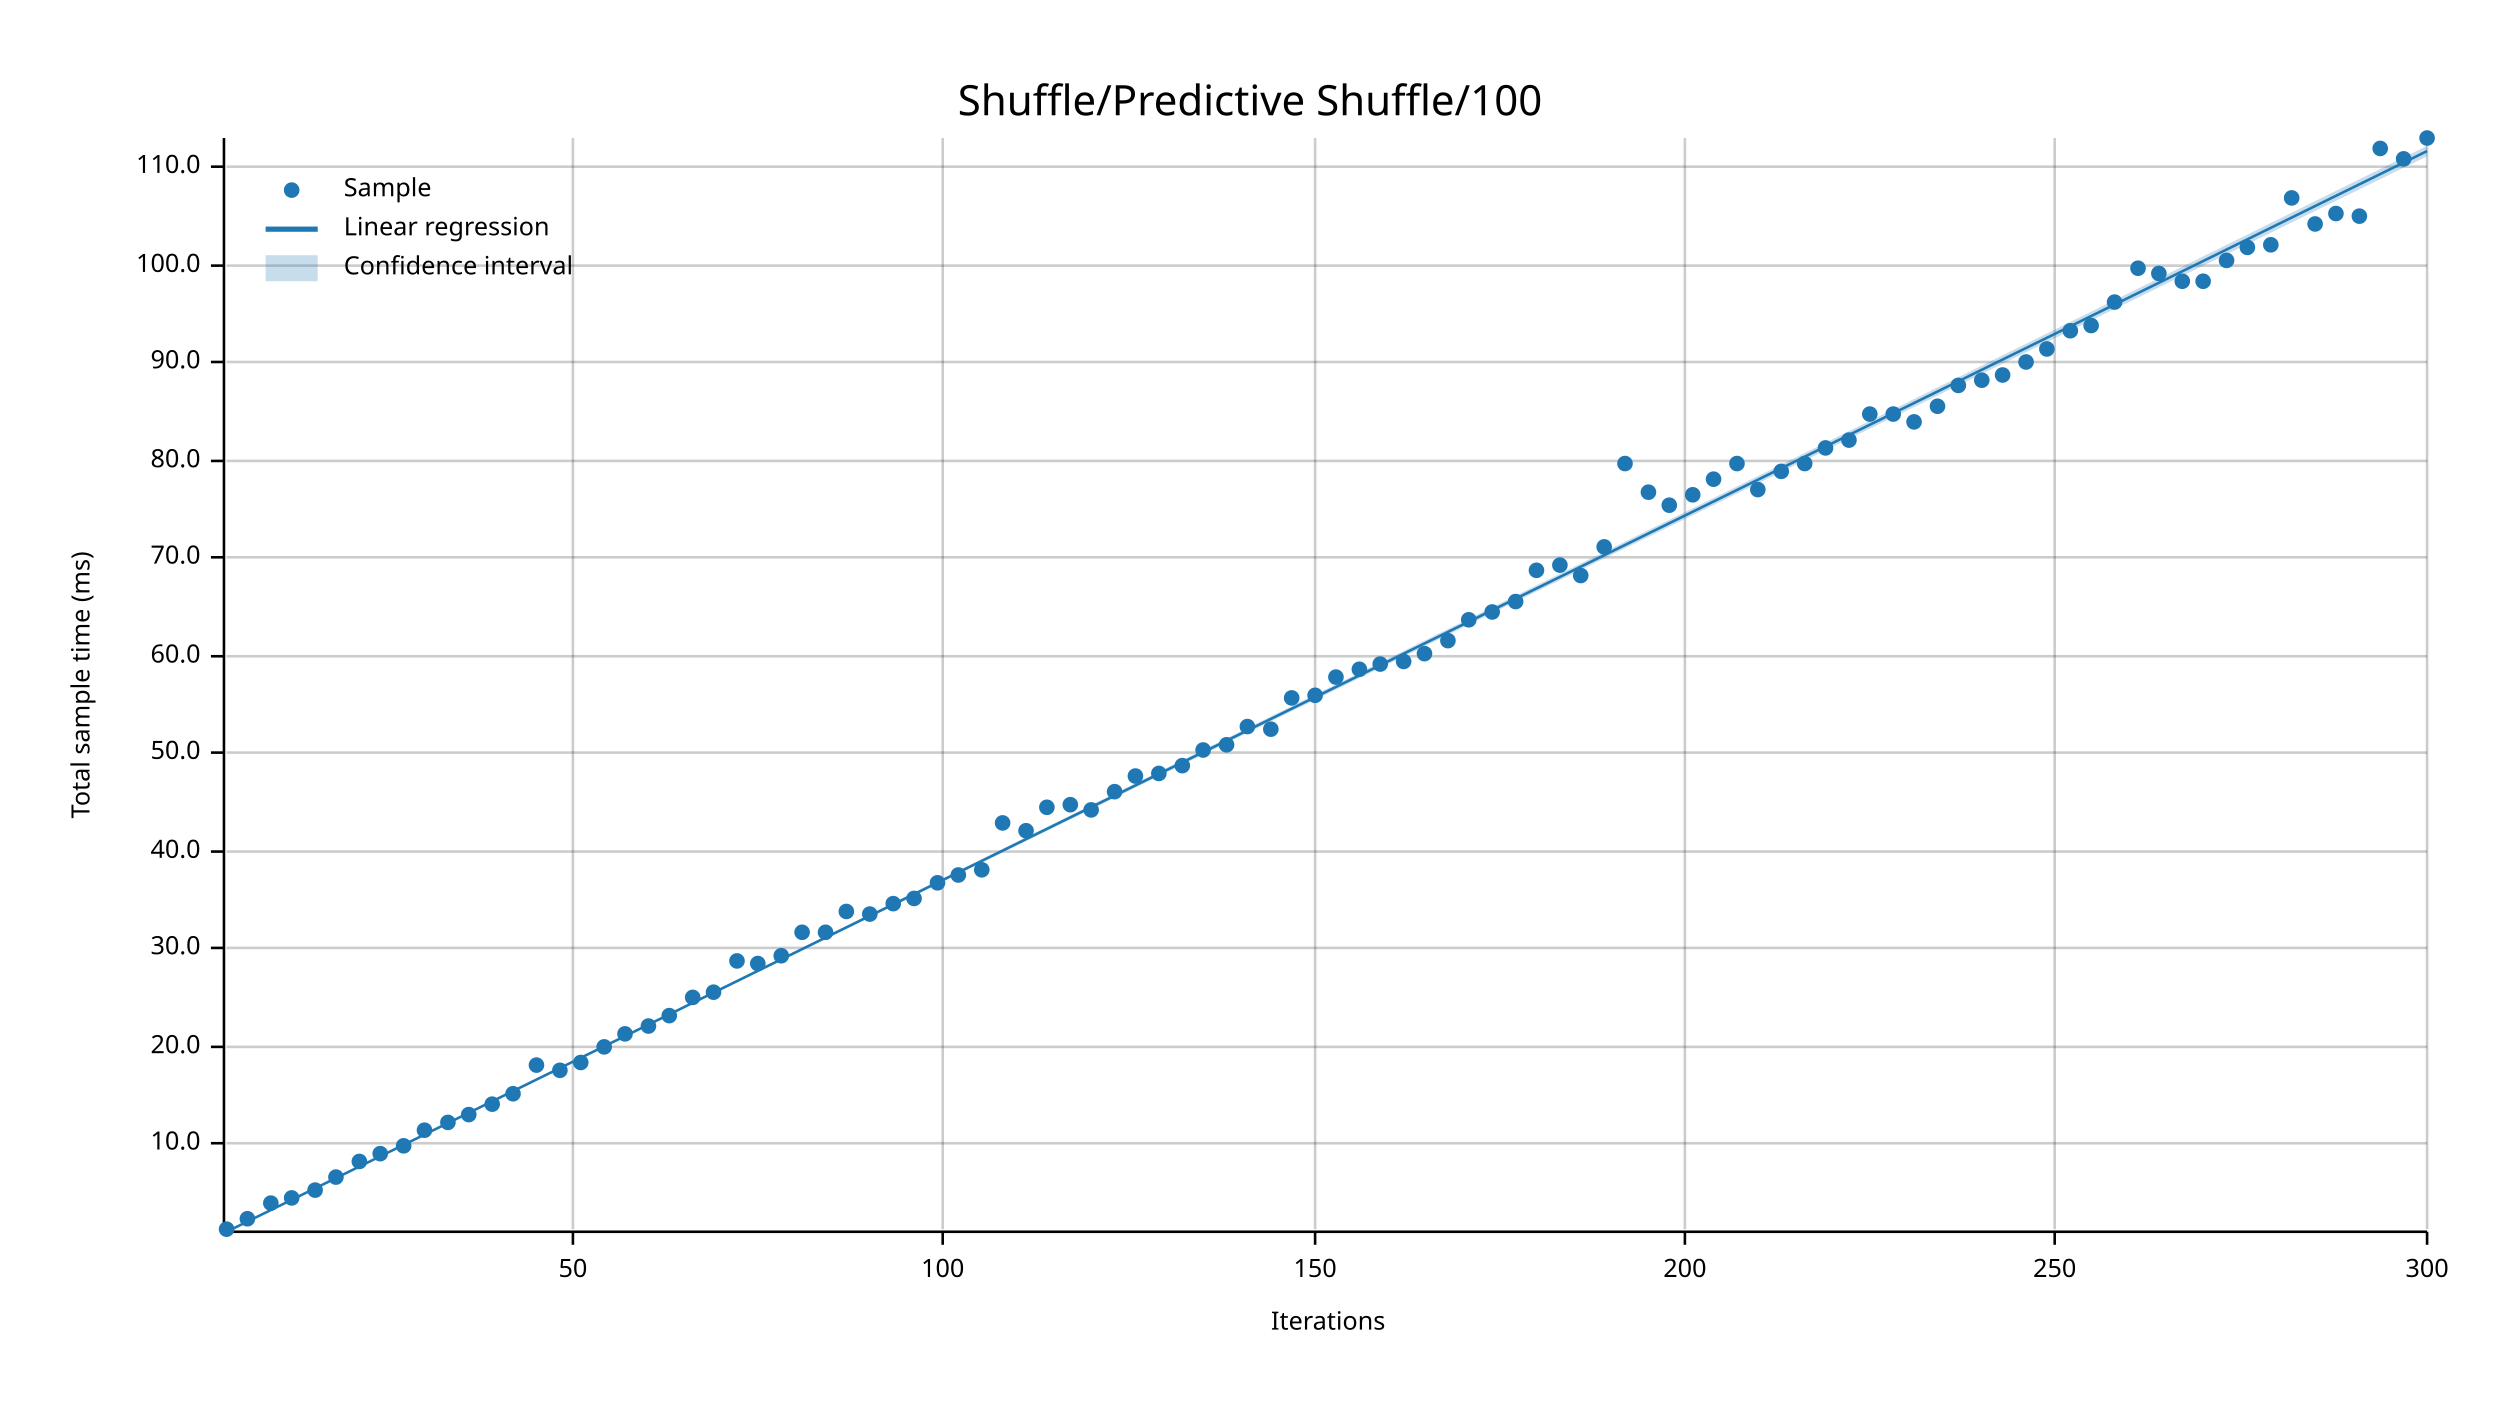
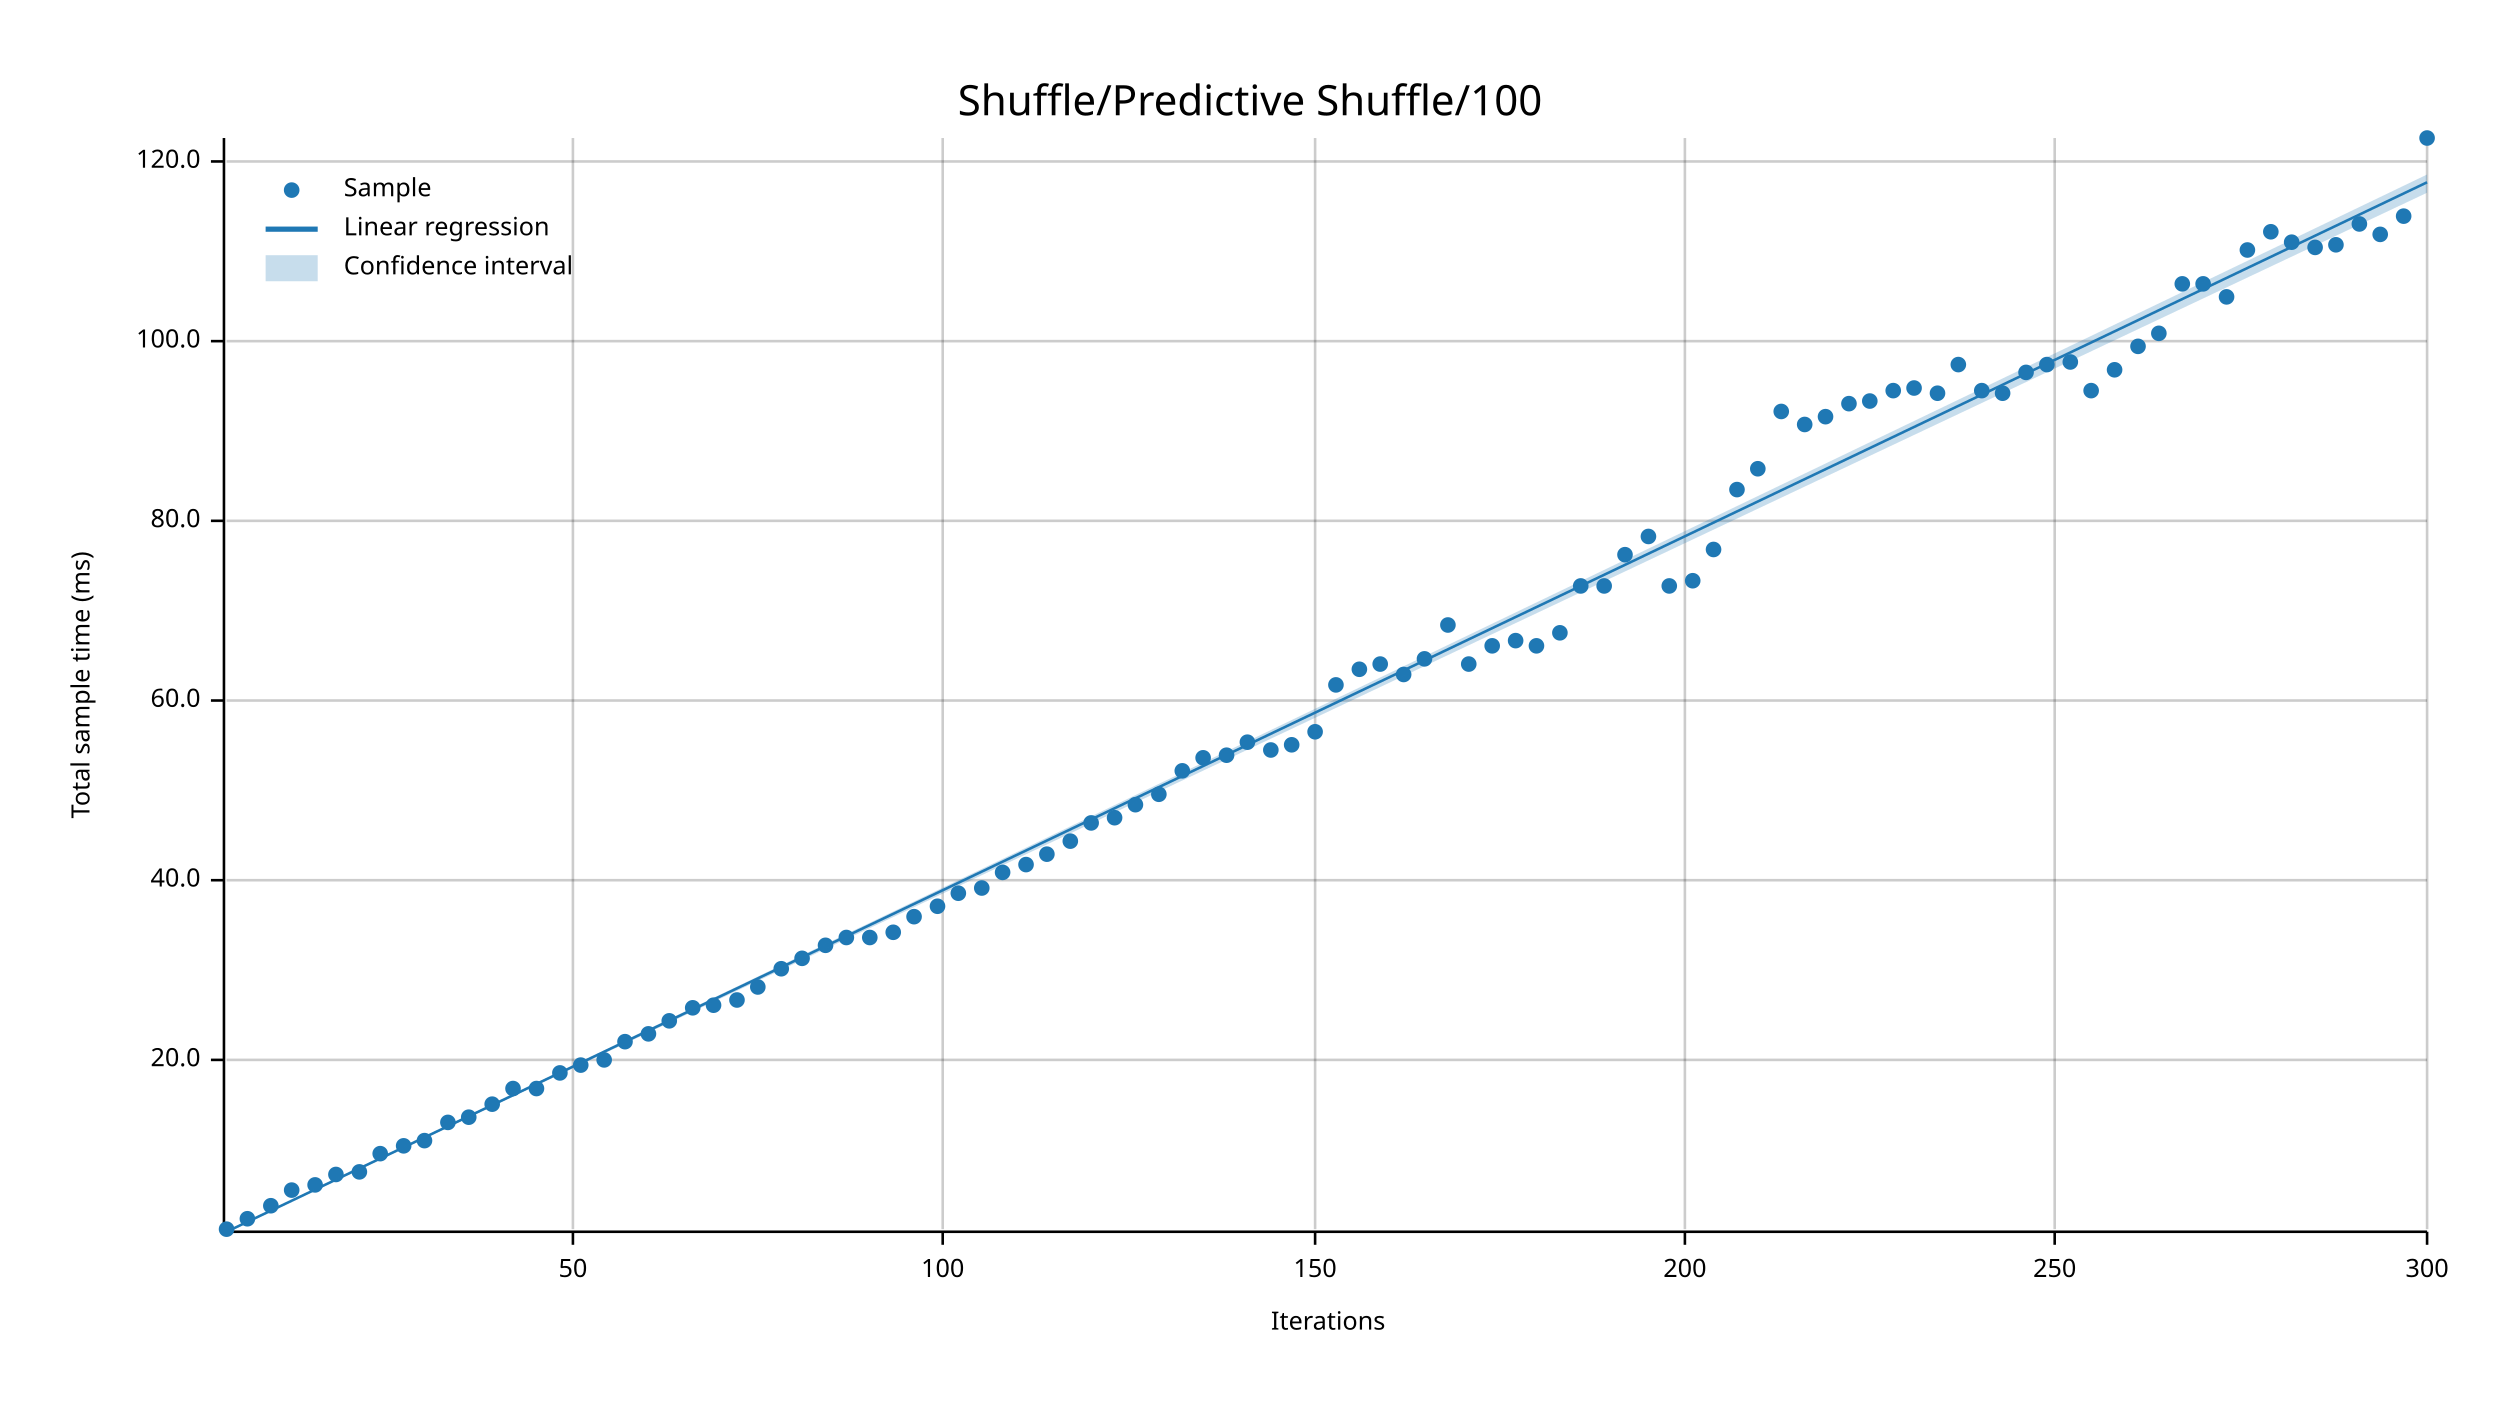
<svg xmlns="http://www.w3.org/2000/svg" width="960" height="540" viewBox="0 0 960 540">
  <text x="480" y="32" dy="0.76em" text-anchor="middle" font-family="sans-serif" font-size="16.129" opacity="1" fill="#000000">
Shuffle/Predictive Shuffle/100
</text>
  <text x="27" y="263" dy="0.76em" text-anchor="middle" font-family="sans-serif" font-size="9.677" opacity="1" fill="#000000" transform="rotate(270, 27, 263)">
Total sample time (ms)
</text>
  <text x="510" y="513" dy="-0.5ex" text-anchor="middle" font-family="sans-serif" font-size="9.677" opacity="1" fill="#000000">
Iterations
</text>
  <line opacity="0.2" stroke="#000000" stroke-width="1" x1="220" y1="472" x2="220" y2="53" />
  <line opacity="0.2" stroke="#000000" stroke-width="1" x1="362" y1="472" x2="362" y2="53" />
  <line opacity="0.2" stroke="#000000" stroke-width="1" x1="505" y1="472" x2="505" y2="53" />
  <line opacity="0.2" stroke="#000000" stroke-width="1" x1="647" y1="472" x2="647" y2="53" />
  <line opacity="0.2" stroke="#000000" stroke-width="1" x1="789" y1="472" x2="789" y2="53" />
  <line opacity="0.2" stroke="#000000" stroke-width="1" x1="932" y1="472" x2="932" y2="53" />
-   <line opacity="0.2" stroke="#000000" stroke-width="1" x1="87" y1="439" x2="932" y2="439" />
-   <line opacity="0.2" stroke="#000000" stroke-width="1" x1="87" y1="402" x2="932" y2="402" />
-   <line opacity="0.2" stroke="#000000" stroke-width="1" x1="87" y1="364" x2="932" y2="364" />
-   <line opacity="0.2" stroke="#000000" stroke-width="1" x1="87" y1="327" x2="932" y2="327" />
-   <line opacity="0.2" stroke="#000000" stroke-width="1" x1="87" y1="289" x2="932" y2="289" />
-   <line opacity="0.2" stroke="#000000" stroke-width="1" x1="87" y1="252" x2="932" y2="252" />
-   <line opacity="0.2" stroke="#000000" stroke-width="1" x1="87" y1="214" x2="932" y2="214" />
-   <line opacity="0.2" stroke="#000000" stroke-width="1" x1="87" y1="177" x2="932" y2="177" />
-   <line opacity="0.2" stroke="#000000" stroke-width="1" x1="87" y1="139" x2="932" y2="139" />
-   <line opacity="0.2" stroke="#000000" stroke-width="1" x1="87" y1="102" x2="932" y2="102" />
-   <line opacity="0.2" stroke="#000000" stroke-width="1" x1="87" y1="64" x2="932" y2="64" />
+   <line opacity="0.2" stroke="#000000" stroke-width="1" x1="87" y1="407" x2="932" y2="407" />
+   <line opacity="0.2" stroke="#000000" stroke-width="1" x1="87" y1="338" x2="932" y2="338" />
+   <line opacity="0.2" stroke="#000000" stroke-width="1" x1="87" y1="269" x2="932" y2="269" />
+   <line opacity="0.2" stroke="#000000" stroke-width="1" x1="87" y1="200" x2="932" y2="200" />
+   <line opacity="0.2" stroke="#000000" stroke-width="1" x1="87" y1="131" x2="932" y2="131" />
+   <line opacity="0.2" stroke="#000000" stroke-width="1" x1="87" y1="62" x2="932" y2="62" />
  <polyline fill="none" opacity="1" stroke="#000000" stroke-width="1" points="86,53 86,472 " />
-   <text x="77" y="439" dy="0.5ex" text-anchor="end" font-family="sans-serif" font-size="9.677" opacity="1" fill="#000000">
- 10.0
- </text>
-   <polyline fill="none" opacity="1" stroke="#000000" stroke-width="1" points="81,439 86,439 " />
-   <text x="77" y="402" dy="0.5ex" text-anchor="end" font-family="sans-serif" font-size="9.677" opacity="1" fill="#000000">
+   <text x="77" y="407" dy="0.5ex" text-anchor="end" font-family="sans-serif" font-size="9.677" opacity="1" fill="#000000">
20.0
</text>
-   <polyline fill="none" opacity="1" stroke="#000000" stroke-width="1" points="81,402 86,402 " />
-   <text x="77" y="364" dy="0.5ex" text-anchor="end" font-family="sans-serif" font-size="9.677" opacity="1" fill="#000000">
- 30.0
- </text>
-   <polyline fill="none" opacity="1" stroke="#000000" stroke-width="1" points="81,364 86,364 " />
-   <text x="77" y="327" dy="0.5ex" text-anchor="end" font-family="sans-serif" font-size="9.677" opacity="1" fill="#000000">
+   <polyline fill="none" opacity="1" stroke="#000000" stroke-width="1" points="81,407 86,407 " />
+   <text x="77" y="338" dy="0.5ex" text-anchor="end" font-family="sans-serif" font-size="9.677" opacity="1" fill="#000000">
40.0
</text>
-   <polyline fill="none" opacity="1" stroke="#000000" stroke-width="1" points="81,327 86,327 " />
-   <text x="77" y="289" dy="0.5ex" text-anchor="end" font-family="sans-serif" font-size="9.677" opacity="1" fill="#000000">
- 50.0
- </text>
-   <polyline fill="none" opacity="1" stroke="#000000" stroke-width="1" points="81,289 86,289 " />
-   <text x="77" y="252" dy="0.5ex" text-anchor="end" font-family="sans-serif" font-size="9.677" opacity="1" fill="#000000">
+   <polyline fill="none" opacity="1" stroke="#000000" stroke-width="1" points="81,338 86,338 " />
+   <text x="77" y="269" dy="0.5ex" text-anchor="end" font-family="sans-serif" font-size="9.677" opacity="1" fill="#000000">
60.0
</text>
-   <polyline fill="none" opacity="1" stroke="#000000" stroke-width="1" points="81,252 86,252 " />
-   <text x="77" y="214" dy="0.5ex" text-anchor="end" font-family="sans-serif" font-size="9.677" opacity="1" fill="#000000">
- 70.0
- </text>
-   <polyline fill="none" opacity="1" stroke="#000000" stroke-width="1" points="81,214 86,214 " />
-   <text x="77" y="177" dy="0.5ex" text-anchor="end" font-family="sans-serif" font-size="9.677" opacity="1" fill="#000000">
+   <polyline fill="none" opacity="1" stroke="#000000" stroke-width="1" points="81,269 86,269 " />
+   <text x="77" y="200" dy="0.5ex" text-anchor="end" font-family="sans-serif" font-size="9.677" opacity="1" fill="#000000">
80.0
</text>
-   <polyline fill="none" opacity="1" stroke="#000000" stroke-width="1" points="81,177 86,177 " />
-   <text x="77" y="139" dy="0.5ex" text-anchor="end" font-family="sans-serif" font-size="9.677" opacity="1" fill="#000000">
- 90.0
- </text>
-   <polyline fill="none" opacity="1" stroke="#000000" stroke-width="1" points="81,139 86,139 " />
-   <text x="77" y="102" dy="0.5ex" text-anchor="end" font-family="sans-serif" font-size="9.677" opacity="1" fill="#000000">
+   <polyline fill="none" opacity="1" stroke="#000000" stroke-width="1" points="81,200 86,200 " />
+   <text x="77" y="131" dy="0.5ex" text-anchor="end" font-family="sans-serif" font-size="9.677" opacity="1" fill="#000000">
100.0
</text>
-   <polyline fill="none" opacity="1" stroke="#000000" stroke-width="1" points="81,102 86,102 " />
-   <text x="77" y="64" dy="0.5ex" text-anchor="end" font-family="sans-serif" font-size="9.677" opacity="1" fill="#000000">
- 110.0
+   <polyline fill="none" opacity="1" stroke="#000000" stroke-width="1" points="81,131 86,131 " />
+   <text x="77" y="62" dy="0.5ex" text-anchor="end" font-family="sans-serif" font-size="9.677" opacity="1" fill="#000000">
+ 120.0
</text>
-   <polyline fill="none" opacity="1" stroke="#000000" stroke-width="1" points="81,64 86,64 " />
+   <polyline fill="none" opacity="1" stroke="#000000" stroke-width="1" points="81,62 86,62 " />
  <polyline fill="none" opacity="1" stroke="#000000" stroke-width="1" points="87,473 932,473 " />
  <text x="220" y="483" dy="0.76em" text-anchor="middle" font-family="sans-serif" font-size="9.677" opacity="1" fill="#000000">
50
</text>
  <polyline fill="none" opacity="1" stroke="#000000" stroke-width="1" points="220,473 220,478 " />
  <text x="362" y="483" dy="0.76em" text-anchor="middle" font-family="sans-serif" font-size="9.677" opacity="1" fill="#000000">
100
</text>
  <polyline fill="none" opacity="1" stroke="#000000" stroke-width="1" points="362,473 362,478 " />
  <text x="505" y="483" dy="0.76em" text-anchor="middle" font-family="sans-serif" font-size="9.677" opacity="1" fill="#000000">
150
</text>
  <polyline fill="none" opacity="1" stroke="#000000" stroke-width="1" points="505,473 505,478 " />
  <text x="647" y="483" dy="0.76em" text-anchor="middle" font-family="sans-serif" font-size="9.677" opacity="1" fill="#000000">
200
</text>
  <polyline fill="none" opacity="1" stroke="#000000" stroke-width="1" points="647,473 647,478 " />
  <text x="789" y="483" dy="0.76em" text-anchor="middle" font-family="sans-serif" font-size="9.677" opacity="1" fill="#000000">
250
</text>
  <polyline fill="none" opacity="1" stroke="#000000" stroke-width="1" points="789,473 789,478 " />
  <text x="932" y="483" dy="0.76em" text-anchor="middle" font-family="sans-serif" font-size="9.677" opacity="1" fill="#000000">
300
</text>
  <polyline fill="none" opacity="1" stroke="#000000" stroke-width="1" points="932,473 932,478 " />
  <circle cx="87" cy="472" r="3" opacity="1" fill="#1F78B4" stroke="none" stroke-width="1" />
  <circle cx="95" cy="468" r="3" opacity="1" fill="#1F78B4" stroke="none" stroke-width="1" />
-   <circle cx="104" cy="462" r="3" opacity="1" fill="#1F78B4" stroke="none" stroke-width="1" />
-   <circle cx="112" cy="460" r="3" opacity="1" fill="#1F78B4" stroke="none" stroke-width="1" />
-   <circle cx="121" cy="457" r="3" opacity="1" fill="#1F78B4" stroke="none" stroke-width="1" />
-   <circle cx="129" cy="452" r="3" opacity="1" fill="#1F78B4" stroke="none" stroke-width="1" />
-   <circle cx="138" cy="446" r="3" opacity="1" fill="#1F78B4" stroke="none" stroke-width="1" />
+   <circle cx="104" cy="463" r="3" opacity="1" fill="#1F78B4" stroke="none" stroke-width="1" />
+   <circle cx="112" cy="457" r="3" opacity="1" fill="#1F78B4" stroke="none" stroke-width="1" />
+   <circle cx="121" cy="455" r="3" opacity="1" fill="#1F78B4" stroke="none" stroke-width="1" />
+   <circle cx="129" cy="451" r="3" opacity="1" fill="#1F78B4" stroke="none" stroke-width="1" />
+   <circle cx="138" cy="450" r="3" opacity="1" fill="#1F78B4" stroke="none" stroke-width="1" />
  <circle cx="146" cy="443" r="3" opacity="1" fill="#1F78B4" stroke="none" stroke-width="1" />
  <circle cx="155" cy="440" r="3" opacity="1" fill="#1F78B4" stroke="none" stroke-width="1" />
-   <circle cx="163" cy="434" r="3" opacity="1" fill="#1F78B4" stroke="none" stroke-width="1" />
+   <circle cx="163" cy="438" r="3" opacity="1" fill="#1F78B4" stroke="none" stroke-width="1" />
  <circle cx="172" cy="431" r="3" opacity="1" fill="#1F78B4" stroke="none" stroke-width="1" />
-   <circle cx="180" cy="428" r="3" opacity="1" fill="#1F78B4" stroke="none" stroke-width="1" />
+   <circle cx="180" cy="429" r="3" opacity="1" fill="#1F78B4" stroke="none" stroke-width="1" />
  <circle cx="189" cy="424" r="3" opacity="1" fill="#1F78B4" stroke="none" stroke-width="1" />
-   <circle cx="197" cy="420" r="3" opacity="1" fill="#1F78B4" stroke="none" stroke-width="1" />
-   <circle cx="206" cy="409" r="3" opacity="1" fill="#1F78B4" stroke="none" stroke-width="1" />
-   <circle cx="215" cy="411" r="3" opacity="1" fill="#1F78B4" stroke="none" stroke-width="1" />
-   <circle cx="223" cy="408" r="3" opacity="1" fill="#1F78B4" stroke="none" stroke-width="1" />
-   <circle cx="232" cy="402" r="3" opacity="1" fill="#1F78B4" stroke="none" stroke-width="1" />
-   <circle cx="240" cy="397" r="3" opacity="1" fill="#1F78B4" stroke="none" stroke-width="1" />
-   <circle cx="249" cy="394" r="3" opacity="1" fill="#1F78B4" stroke="none" stroke-width="1" />
-   <circle cx="257" cy="390" r="3" opacity="1" fill="#1F78B4" stroke="none" stroke-width="1" />
-   <circle cx="266" cy="383" r="3" opacity="1" fill="#1F78B4" stroke="none" stroke-width="1" />
-   <circle cx="274" cy="381" r="3" opacity="1" fill="#1F78B4" stroke="none" stroke-width="1" />
-   <circle cx="283" cy="369" r="3" opacity="1" fill="#1F78B4" stroke="none" stroke-width="1" />
-   <circle cx="291" cy="370" r="3" opacity="1" fill="#1F78B4" stroke="none" stroke-width="1" />
-   <circle cx="300" cy="367" r="3" opacity="1" fill="#1F78B4" stroke="none" stroke-width="1" />
-   <circle cx="308" cy="358" r="3" opacity="1" fill="#1F78B4" stroke="none" stroke-width="1" />
-   <circle cx="317" cy="358" r="3" opacity="1" fill="#1F78B4" stroke="none" stroke-width="1" />
-   <circle cx="325" cy="350" r="3" opacity="1" fill="#1F78B4" stroke="none" stroke-width="1" />
-   <circle cx="334" cy="351" r="3" opacity="1" fill="#1F78B4" stroke="none" stroke-width="1" />
-   <circle cx="343" cy="347" r="3" opacity="1" fill="#1F78B4" stroke="none" stroke-width="1" />
-   <circle cx="351" cy="345" r="3" opacity="1" fill="#1F78B4" stroke="none" stroke-width="1" />
-   <circle cx="360" cy="339" r="3" opacity="1" fill="#1F78B4" stroke="none" stroke-width="1" />
-   <circle cx="368" cy="336" r="3" opacity="1" fill="#1F78B4" stroke="none" stroke-width="1" />
-   <circle cx="377" cy="334" r="3" opacity="1" fill="#1F78B4" stroke="none" stroke-width="1" />
-   <circle cx="385" cy="316" r="3" opacity="1" fill="#1F78B4" stroke="none" stroke-width="1" />
-   <circle cx="394" cy="319" r="3" opacity="1" fill="#1F78B4" stroke="none" stroke-width="1" />
-   <circle cx="402" cy="310" r="3" opacity="1" fill="#1F78B4" stroke="none" stroke-width="1" />
-   <circle cx="411" cy="309" r="3" opacity="1" fill="#1F78B4" stroke="none" stroke-width="1" />
-   <circle cx="419" cy="311" r="3" opacity="1" fill="#1F78B4" stroke="none" stroke-width="1" />
-   <circle cx="428" cy="304" r="3" opacity="1" fill="#1F78B4" stroke="none" stroke-width="1" />
-   <circle cx="436" cy="298" r="3" opacity="1" fill="#1F78B4" stroke="none" stroke-width="1" />
-   <circle cx="445" cy="297" r="3" opacity="1" fill="#1F78B4" stroke="none" stroke-width="1" />
-   <circle cx="454" cy="294" r="3" opacity="1" fill="#1F78B4" stroke="none" stroke-width="1" />
-   <circle cx="462" cy="288" r="3" opacity="1" fill="#1F78B4" stroke="none" stroke-width="1" />
-   <circle cx="471" cy="286" r="3" opacity="1" fill="#1F78B4" stroke="none" stroke-width="1" />
-   <circle cx="479" cy="279" r="3" opacity="1" fill="#1F78B4" stroke="none" stroke-width="1" />
-   <circle cx="488" cy="280" r="3" opacity="1" fill="#1F78B4" stroke="none" stroke-width="1" />
-   <circle cx="496" cy="268" r="3" opacity="1" fill="#1F78B4" stroke="none" stroke-width="1" />
-   <circle cx="505" cy="267" r="3" opacity="1" fill="#1F78B4" stroke="none" stroke-width="1" />
-   <circle cx="513" cy="260" r="3" opacity="1" fill="#1F78B4" stroke="none" stroke-width="1" />
+   <circle cx="197" cy="418" r="3" opacity="1" fill="#1F78B4" stroke="none" stroke-width="1" />
+   <circle cx="206" cy="418" r="3" opacity="1" fill="#1F78B4" stroke="none" stroke-width="1" />
+   <circle cx="215" cy="412" r="3" opacity="1" fill="#1F78B4" stroke="none" stroke-width="1" />
+   <circle cx="223" cy="409" r="3" opacity="1" fill="#1F78B4" stroke="none" stroke-width="1" />
+   <circle cx="232" cy="407" r="3" opacity="1" fill="#1F78B4" stroke="none" stroke-width="1" />
+   <circle cx="240" cy="400" r="3" opacity="1" fill="#1F78B4" stroke="none" stroke-width="1" />
+   <circle cx="249" cy="397" r="3" opacity="1" fill="#1F78B4" stroke="none" stroke-width="1" />
+   <circle cx="257" cy="392" r="3" opacity="1" fill="#1F78B4" stroke="none" stroke-width="1" />
+   <circle cx="266" cy="387" r="3" opacity="1" fill="#1F78B4" stroke="none" stroke-width="1" />
+   <circle cx="274" cy="386" r="3" opacity="1" fill="#1F78B4" stroke="none" stroke-width="1" />
+   <circle cx="283" cy="384" r="3" opacity="1" fill="#1F78B4" stroke="none" stroke-width="1" />
+   <circle cx="291" cy="379" r="3" opacity="1" fill="#1F78B4" stroke="none" stroke-width="1" />
+   <circle cx="300" cy="372" r="3" opacity="1" fill="#1F78B4" stroke="none" stroke-width="1" />
+   <circle cx="308" cy="368" r="3" opacity="1" fill="#1F78B4" stroke="none" stroke-width="1" />
+   <circle cx="317" cy="363" r="3" opacity="1" fill="#1F78B4" stroke="none" stroke-width="1" />
+   <circle cx="325" cy="360" r="3" opacity="1" fill="#1F78B4" stroke="none" stroke-width="1" />
+   <circle cx="334" cy="360" r="3" opacity="1" fill="#1F78B4" stroke="none" stroke-width="1" />
+   <circle cx="343" cy="358" r="3" opacity="1" fill="#1F78B4" stroke="none" stroke-width="1" />
+   <circle cx="351" cy="352" r="3" opacity="1" fill="#1F78B4" stroke="none" stroke-width="1" />
+   <circle cx="360" cy="348" r="3" opacity="1" fill="#1F78B4" stroke="none" stroke-width="1" />
+   <circle cx="368" cy="343" r="3" opacity="1" fill="#1F78B4" stroke="none" stroke-width="1" />
+   <circle cx="377" cy="341" r="3" opacity="1" fill="#1F78B4" stroke="none" stroke-width="1" />
+   <circle cx="385" cy="335" r="3" opacity="1" fill="#1F78B4" stroke="none" stroke-width="1" />
+   <circle cx="394" cy="332" r="3" opacity="1" fill="#1F78B4" stroke="none" stroke-width="1" />
+   <circle cx="402" cy="328" r="3" opacity="1" fill="#1F78B4" stroke="none" stroke-width="1" />
+   <circle cx="411" cy="323" r="3" opacity="1" fill="#1F78B4" stroke="none" stroke-width="1" />
+   <circle cx="419" cy="316" r="3" opacity="1" fill="#1F78B4" stroke="none" stroke-width="1" />
+   <circle cx="428" cy="314" r="3" opacity="1" fill="#1F78B4" stroke="none" stroke-width="1" />
+   <circle cx="436" cy="309" r="3" opacity="1" fill="#1F78B4" stroke="none" stroke-width="1" />
+   <circle cx="445" cy="305" r="3" opacity="1" fill="#1F78B4" stroke="none" stroke-width="1" />
+   <circle cx="454" cy="296" r="3" opacity="1" fill="#1F78B4" stroke="none" stroke-width="1" />
+   <circle cx="462" cy="291" r="3" opacity="1" fill="#1F78B4" stroke="none" stroke-width="1" />
+   <circle cx="471" cy="290" r="3" opacity="1" fill="#1F78B4" stroke="none" stroke-width="1" />
+   <circle cx="479" cy="285" r="3" opacity="1" fill="#1F78B4" stroke="none" stroke-width="1" />
+   <circle cx="488" cy="288" r="3" opacity="1" fill="#1F78B4" stroke="none" stroke-width="1" />
+   <circle cx="496" cy="286" r="3" opacity="1" fill="#1F78B4" stroke="none" stroke-width="1" />
+   <circle cx="505" cy="281" r="3" opacity="1" fill="#1F78B4" stroke="none" stroke-width="1" />
+   <circle cx="513" cy="263" r="3" opacity="1" fill="#1F78B4" stroke="none" stroke-width="1" />
  <circle cx="522" cy="257" r="3" opacity="1" fill="#1F78B4" stroke="none" stroke-width="1" />
  <circle cx="530" cy="255" r="3" opacity="1" fill="#1F78B4" stroke="none" stroke-width="1" />
-   <circle cx="539" cy="254" r="3" opacity="1" fill="#1F78B4" stroke="none" stroke-width="1" />
-   <circle cx="547" cy="251" r="3" opacity="1" fill="#1F78B4" stroke="none" stroke-width="1" />
-   <circle cx="556" cy="246" r="3" opacity="1" fill="#1F78B4" stroke="none" stroke-width="1" />
-   <circle cx="564" cy="238" r="3" opacity="1" fill="#1F78B4" stroke="none" stroke-width="1" />
-   <circle cx="573" cy="235" r="3" opacity="1" fill="#1F78B4" stroke="none" stroke-width="1" />
-   <circle cx="582" cy="231" r="3" opacity="1" fill="#1F78B4" stroke="none" stroke-width="1" />
-   <circle cx="590" cy="219" r="3" opacity="1" fill="#1F78B4" stroke="none" stroke-width="1" />
-   <circle cx="599" cy="217" r="3" opacity="1" fill="#1F78B4" stroke="none" stroke-width="1" />
-   <circle cx="607" cy="221" r="3" opacity="1" fill="#1F78B4" stroke="none" stroke-width="1" />
-   <circle cx="616" cy="210" r="3" opacity="1" fill="#1F78B4" stroke="none" stroke-width="1" />
-   <circle cx="624" cy="178" r="3" opacity="1" fill="#1F78B4" stroke="none" stroke-width="1" />
-   <circle cx="633" cy="189" r="3" opacity="1" fill="#1F78B4" stroke="none" stroke-width="1" />
-   <circle cx="641" cy="194" r="3" opacity="1" fill="#1F78B4" stroke="none" stroke-width="1" />
-   <circle cx="650" cy="190" r="3" opacity="1" fill="#1F78B4" stroke="none" stroke-width="1" />
-   <circle cx="658" cy="184" r="3" opacity="1" fill="#1F78B4" stroke="none" stroke-width="1" />
-   <circle cx="667" cy="178" r="3" opacity="1" fill="#1F78B4" stroke="none" stroke-width="1" />
-   <circle cx="675" cy="188" r="3" opacity="1" fill="#1F78B4" stroke="none" stroke-width="1" />
-   <circle cx="684" cy="181" r="3" opacity="1" fill="#1F78B4" stroke="none" stroke-width="1" />
-   <circle cx="693" cy="178" r="3" opacity="1" fill="#1F78B4" stroke="none" stroke-width="1" />
-   <circle cx="701" cy="172" r="3" opacity="1" fill="#1F78B4" stroke="none" stroke-width="1" />
-   <circle cx="710" cy="169" r="3" opacity="1" fill="#1F78B4" stroke="none" stroke-width="1" />
-   <circle cx="718" cy="159" r="3" opacity="1" fill="#1F78B4" stroke="none" stroke-width="1" />
-   <circle cx="727" cy="159" r="3" opacity="1" fill="#1F78B4" stroke="none" stroke-width="1" />
-   <circle cx="735" cy="162" r="3" opacity="1" fill="#1F78B4" stroke="none" stroke-width="1" />
-   <circle cx="744" cy="156" r="3" opacity="1" fill="#1F78B4" stroke="none" stroke-width="1" />
-   <circle cx="752" cy="148" r="3" opacity="1" fill="#1F78B4" stroke="none" stroke-width="1" />
-   <circle cx="761" cy="146" r="3" opacity="1" fill="#1F78B4" stroke="none" stroke-width="1" />
-   <circle cx="769" cy="144" r="3" opacity="1" fill="#1F78B4" stroke="none" stroke-width="1" />
-   <circle cx="778" cy="139" r="3" opacity="1" fill="#1F78B4" stroke="none" stroke-width="1" />
-   <circle cx="786" cy="134" r="3" opacity="1" fill="#1F78B4" stroke="none" stroke-width="1" />
-   <circle cx="795" cy="127" r="3" opacity="1" fill="#1F78B4" stroke="none" stroke-width="1" />
-   <circle cx="803" cy="125" r="3" opacity="1" fill="#1F78B4" stroke="none" stroke-width="1" />
-   <circle cx="812" cy="116" r="3" opacity="1" fill="#1F78B4" stroke="none" stroke-width="1" />
-   <circle cx="821" cy="103" r="3" opacity="1" fill="#1F78B4" stroke="none" stroke-width="1" />
-   <circle cx="829" cy="105" r="3" opacity="1" fill="#1F78B4" stroke="none" stroke-width="1" />
-   <circle cx="838" cy="108" r="3" opacity="1" fill="#1F78B4" stroke="none" stroke-width="1" />
-   <circle cx="846" cy="108" r="3" opacity="1" fill="#1F78B4" stroke="none" stroke-width="1" />
-   <circle cx="855" cy="100" r="3" opacity="1" fill="#1F78B4" stroke="none" stroke-width="1" />
-   <circle cx="863" cy="95" r="3" opacity="1" fill="#1F78B4" stroke="none" stroke-width="1" />
-   <circle cx="872" cy="94" r="3" opacity="1" fill="#1F78B4" stroke="none" stroke-width="1" />
-   <circle cx="880" cy="76" r="3" opacity="1" fill="#1F78B4" stroke="none" stroke-width="1" />
-   <circle cx="889" cy="86" r="3" opacity="1" fill="#1F78B4" stroke="none" stroke-width="1" />
-   <circle cx="897" cy="82" r="3" opacity="1" fill="#1F78B4" stroke="none" stroke-width="1" />
-   <circle cx="906" cy="83" r="3" opacity="1" fill="#1F78B4" stroke="none" stroke-width="1" />
-   <circle cx="914" cy="57" r="3" opacity="1" fill="#1F78B4" stroke="none" stroke-width="1" />
-   <circle cx="923" cy="61" r="3" opacity="1" fill="#1F78B4" stroke="none" stroke-width="1" />
+   <circle cx="539" cy="259" r="3" opacity="1" fill="#1F78B4" stroke="none" stroke-width="1" />
+   <circle cx="547" cy="253" r="3" opacity="1" fill="#1F78B4" stroke="none" stroke-width="1" />
+   <circle cx="556" cy="240" r="3" opacity="1" fill="#1F78B4" stroke="none" stroke-width="1" />
+   <circle cx="564" cy="255" r="3" opacity="1" fill="#1F78B4" stroke="none" stroke-width="1" />
+   <circle cx="573" cy="248" r="3" opacity="1" fill="#1F78B4" stroke="none" stroke-width="1" />
+   <circle cx="582" cy="246" r="3" opacity="1" fill="#1F78B4" stroke="none" stroke-width="1" />
+   <circle cx="590" cy="248" r="3" opacity="1" fill="#1F78B4" stroke="none" stroke-width="1" />
+   <circle cx="599" cy="243" r="3" opacity="1" fill="#1F78B4" stroke="none" stroke-width="1" />
+   <circle cx="607" cy="225" r="3" opacity="1" fill="#1F78B4" stroke="none" stroke-width="1" />
+   <circle cx="616" cy="225" r="3" opacity="1" fill="#1F78B4" stroke="none" stroke-width="1" />
+   <circle cx="624" cy="213" r="3" opacity="1" fill="#1F78B4" stroke="none" stroke-width="1" />
+   <circle cx="633" cy="206" r="3" opacity="1" fill="#1F78B4" stroke="none" stroke-width="1" />
+   <circle cx="641" cy="225" r="3" opacity="1" fill="#1F78B4" stroke="none" stroke-width="1" />
+   <circle cx="650" cy="223" r="3" opacity="1" fill="#1F78B4" stroke="none" stroke-width="1" />
+   <circle cx="658" cy="211" r="3" opacity="1" fill="#1F78B4" stroke="none" stroke-width="1" />
+   <circle cx="667" cy="188" r="3" opacity="1" fill="#1F78B4" stroke="none" stroke-width="1" />
+   <circle cx="675" cy="180" r="3" opacity="1" fill="#1F78B4" stroke="none" stroke-width="1" />
+   <circle cx="684" cy="158" r="3" opacity="1" fill="#1F78B4" stroke="none" stroke-width="1" />
+   <circle cx="693" cy="163" r="3" opacity="1" fill="#1F78B4" stroke="none" stroke-width="1" />
+   <circle cx="701" cy="160" r="3" opacity="1" fill="#1F78B4" stroke="none" stroke-width="1" />
+   <circle cx="710" cy="155" r="3" opacity="1" fill="#1F78B4" stroke="none" stroke-width="1" />
+   <circle cx="718" cy="154" r="3" opacity="1" fill="#1F78B4" stroke="none" stroke-width="1" />
+   <circle cx="727" cy="150" r="3" opacity="1" fill="#1F78B4" stroke="none" stroke-width="1" />
+   <circle cx="735" cy="149" r="3" opacity="1" fill="#1F78B4" stroke="none" stroke-width="1" />
+   <circle cx="744" cy="151" r="3" opacity="1" fill="#1F78B4" stroke="none" stroke-width="1" />
+   <circle cx="752" cy="140" r="3" opacity="1" fill="#1F78B4" stroke="none" stroke-width="1" />
+   <circle cx="761" cy="150" r="3" opacity="1" fill="#1F78B4" stroke="none" stroke-width="1" />
+   <circle cx="769" cy="151" r="3" opacity="1" fill="#1F78B4" stroke="none" stroke-width="1" />
+   <circle cx="778" cy="143" r="3" opacity="1" fill="#1F78B4" stroke="none" stroke-width="1" />
+   <circle cx="786" cy="140" r="3" opacity="1" fill="#1F78B4" stroke="none" stroke-width="1" />
+   <circle cx="795" cy="139" r="3" opacity="1" fill="#1F78B4" stroke="none" stroke-width="1" />
+   <circle cx="803" cy="150" r="3" opacity="1" fill="#1F78B4" stroke="none" stroke-width="1" />
+   <circle cx="812" cy="142" r="3" opacity="1" fill="#1F78B4" stroke="none" stroke-width="1" />
+   <circle cx="821" cy="133" r="3" opacity="1" fill="#1F78B4" stroke="none" stroke-width="1" />
+   <circle cx="829" cy="128" r="3" opacity="1" fill="#1F78B4" stroke="none" stroke-width="1" />
+   <circle cx="838" cy="109" r="3" opacity="1" fill="#1F78B4" stroke="none" stroke-width="1" />
+   <circle cx="846" cy="109" r="3" opacity="1" fill="#1F78B4" stroke="none" stroke-width="1" />
+   <circle cx="855" cy="114" r="3" opacity="1" fill="#1F78B4" stroke="none" stroke-width="1" />
+   <circle cx="863" cy="96" r="3" opacity="1" fill="#1F78B4" stroke="none" stroke-width="1" />
+   <circle cx="872" cy="89" r="3" opacity="1" fill="#1F78B4" stroke="none" stroke-width="1" />
+   <circle cx="880" cy="93" r="3" opacity="1" fill="#1F78B4" stroke="none" stroke-width="1" />
+   <circle cx="889" cy="95" r="3" opacity="1" fill="#1F78B4" stroke="none" stroke-width="1" />
+   <circle cx="897" cy="94" r="3" opacity="1" fill="#1F78B4" stroke="none" stroke-width="1" />
+   <circle cx="906" cy="86" r="3" opacity="1" fill="#1F78B4" stroke="none" stroke-width="1" />
+   <circle cx="914" cy="90" r="3" opacity="1" fill="#1F78B4" stroke="none" stroke-width="1" />
+   <circle cx="923" cy="83" r="3" opacity="1" fill="#1F78B4" stroke="none" stroke-width="1" />
  <circle cx="932" cy="53" r="3" opacity="1" fill="#1F78B4" stroke="none" stroke-width="1" />
-   <polyline fill="none" opacity="1" stroke="#1F78B4" stroke-width="1" points="87,473 932,58 " />
-   <polygon opacity="0.25" fill="#1F78B4" points="87,473 932,60 932,56 " />
+   <polyline fill="none" opacity="1" stroke="#1F78B4" stroke-width="1" points="87,473 932,70 " />
+   <polygon opacity="0.25" fill="#1F78B4" points="87,473 932,74 932,67 " />
  <text x="132" y="68" dy="0.76em" text-anchor="start" font-family="sans-serif" font-size="9.677" opacity="1" fill="#000000">
Sample
</text>
  <text x="132" y="83" dy="0.76em" text-anchor="start" font-family="sans-serif" font-size="9.677" opacity="1" fill="#000000">
Linear regression
</text>
  <text x="132" y="98" dy="0.76em" text-anchor="start" font-family="sans-serif" font-size="9.677" opacity="1" fill="#000000">
Confidence interval
</text>
  <circle cx="112" cy="73" r="3" opacity="1" fill="#1F78B4" stroke="none" stroke-width="1" />
  <polyline fill="none" opacity="1" stroke="#1F78B4" stroke-width="2" points="102,88 122,88 " />
  <rect x="102" y="98" width="20" height="10" opacity="0.25" fill="#1F78B4" stroke="none" />
</svg>
